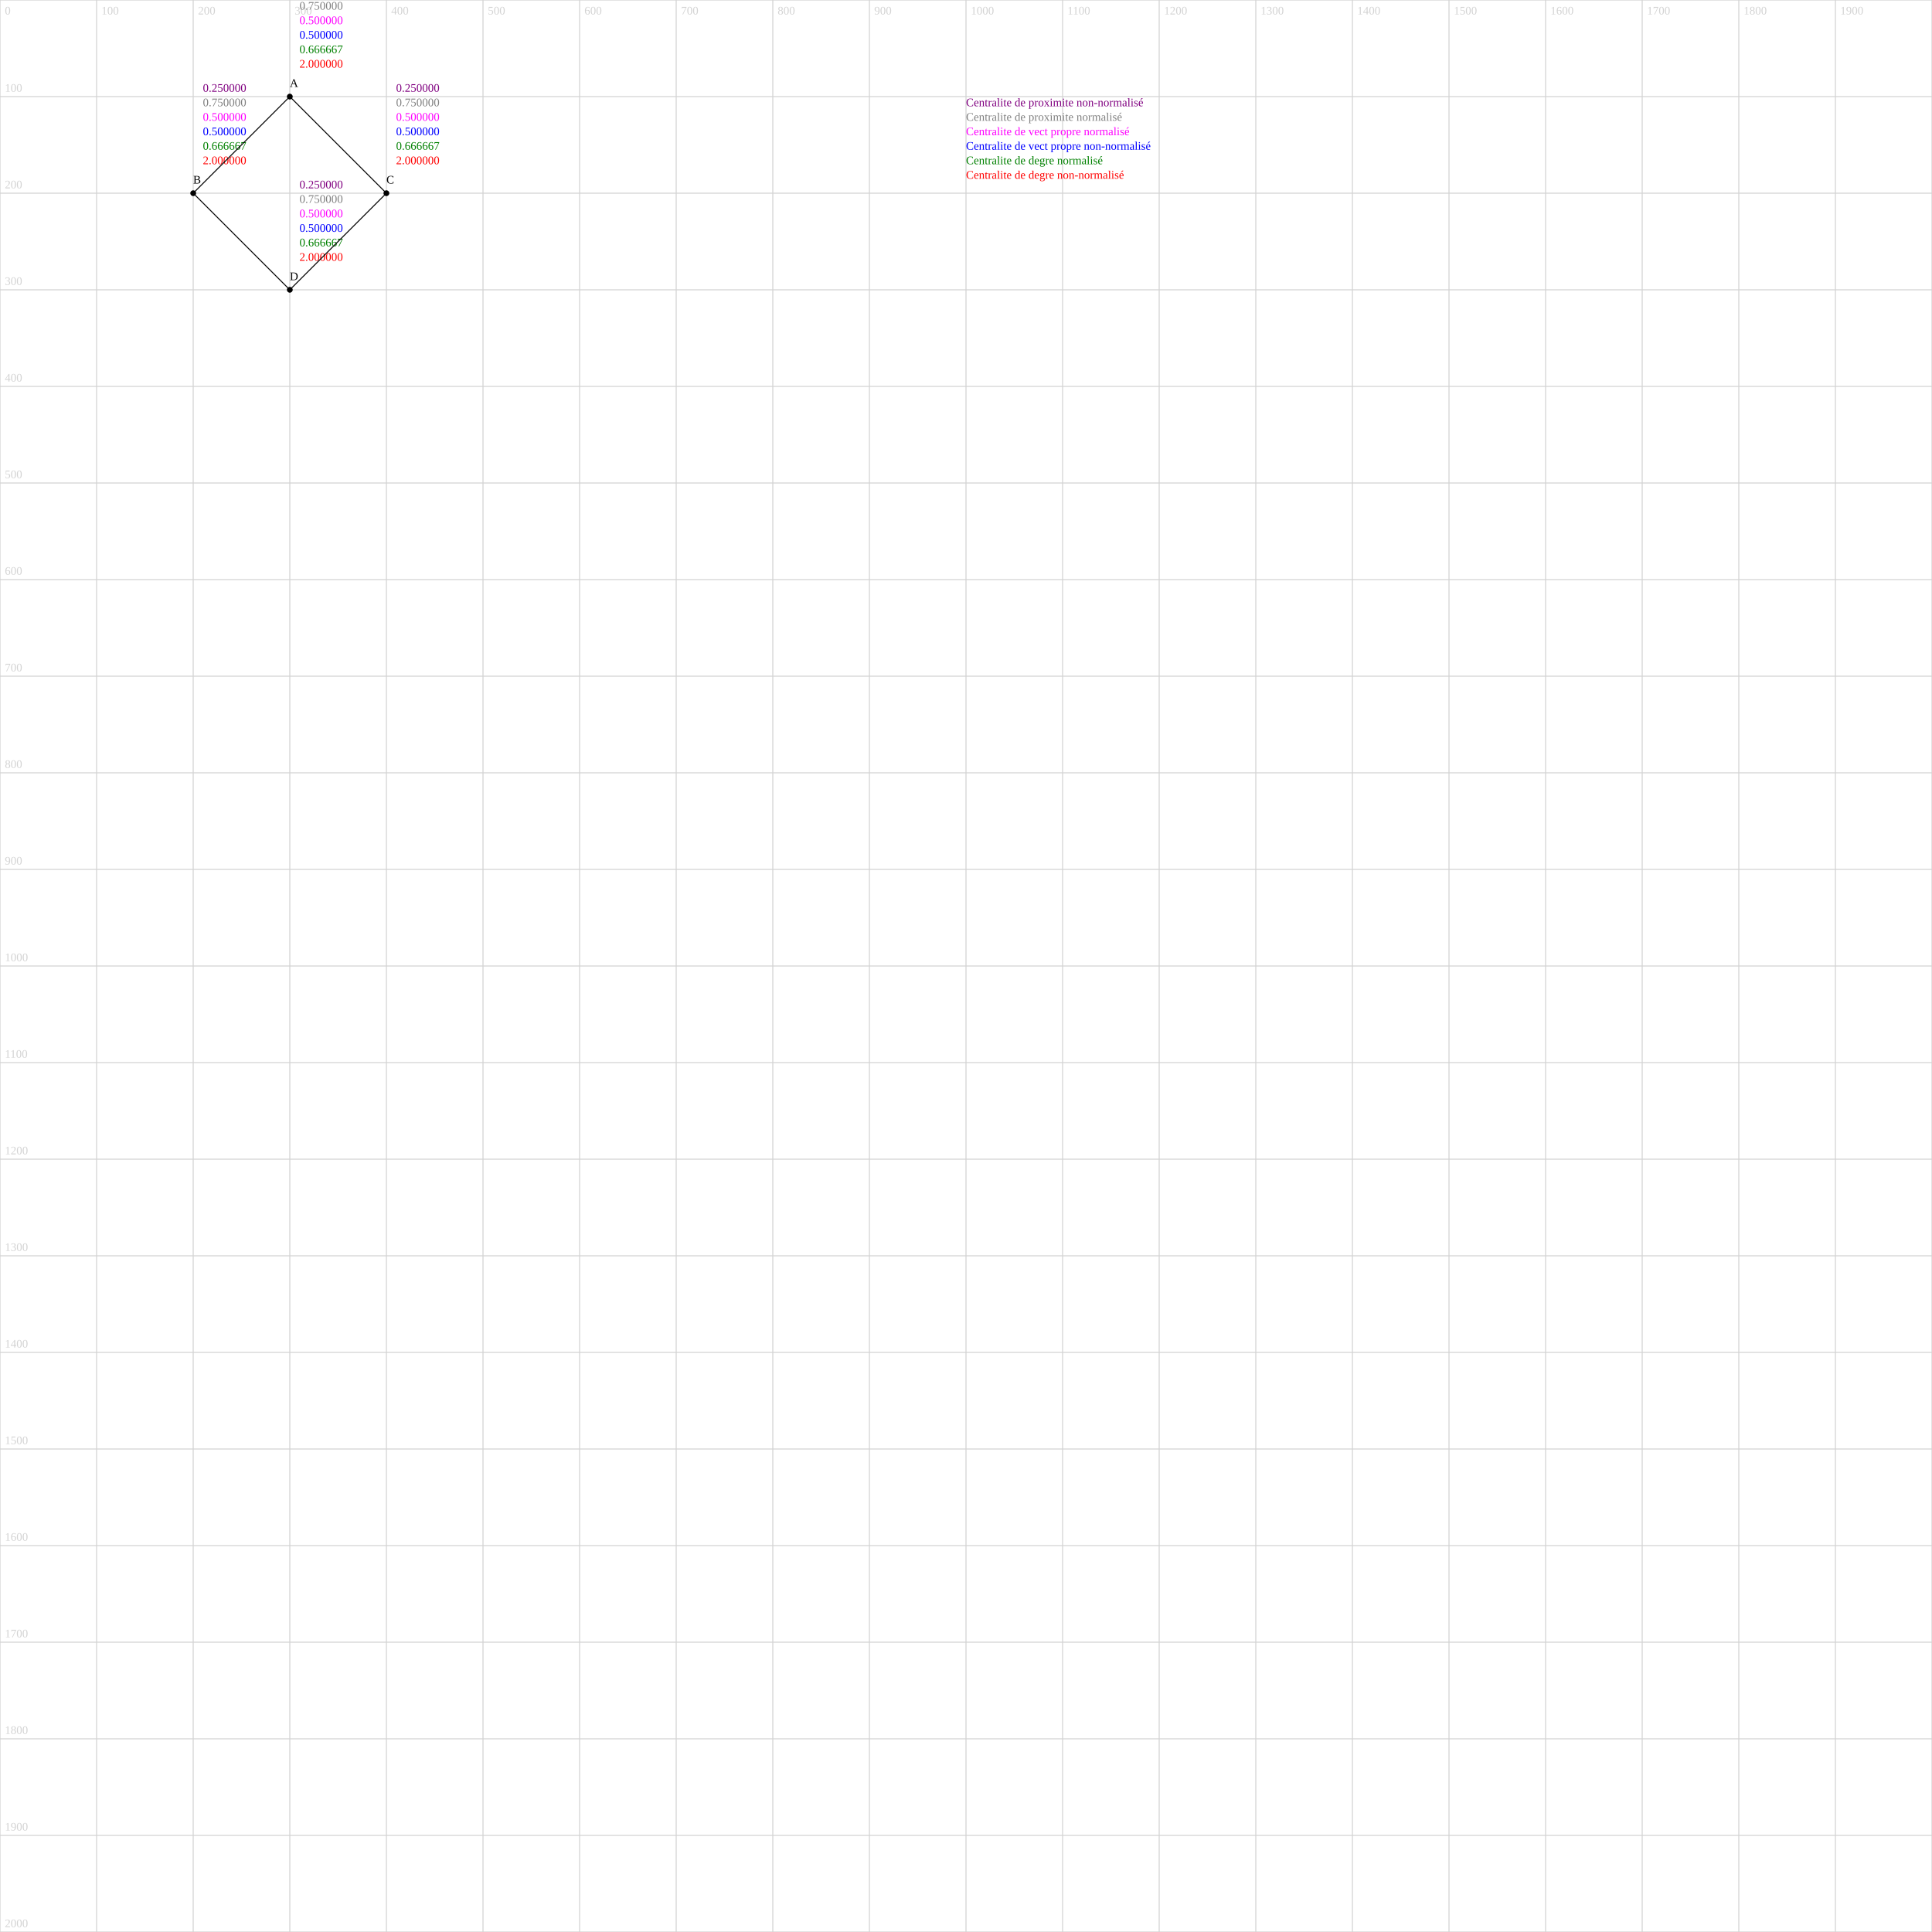
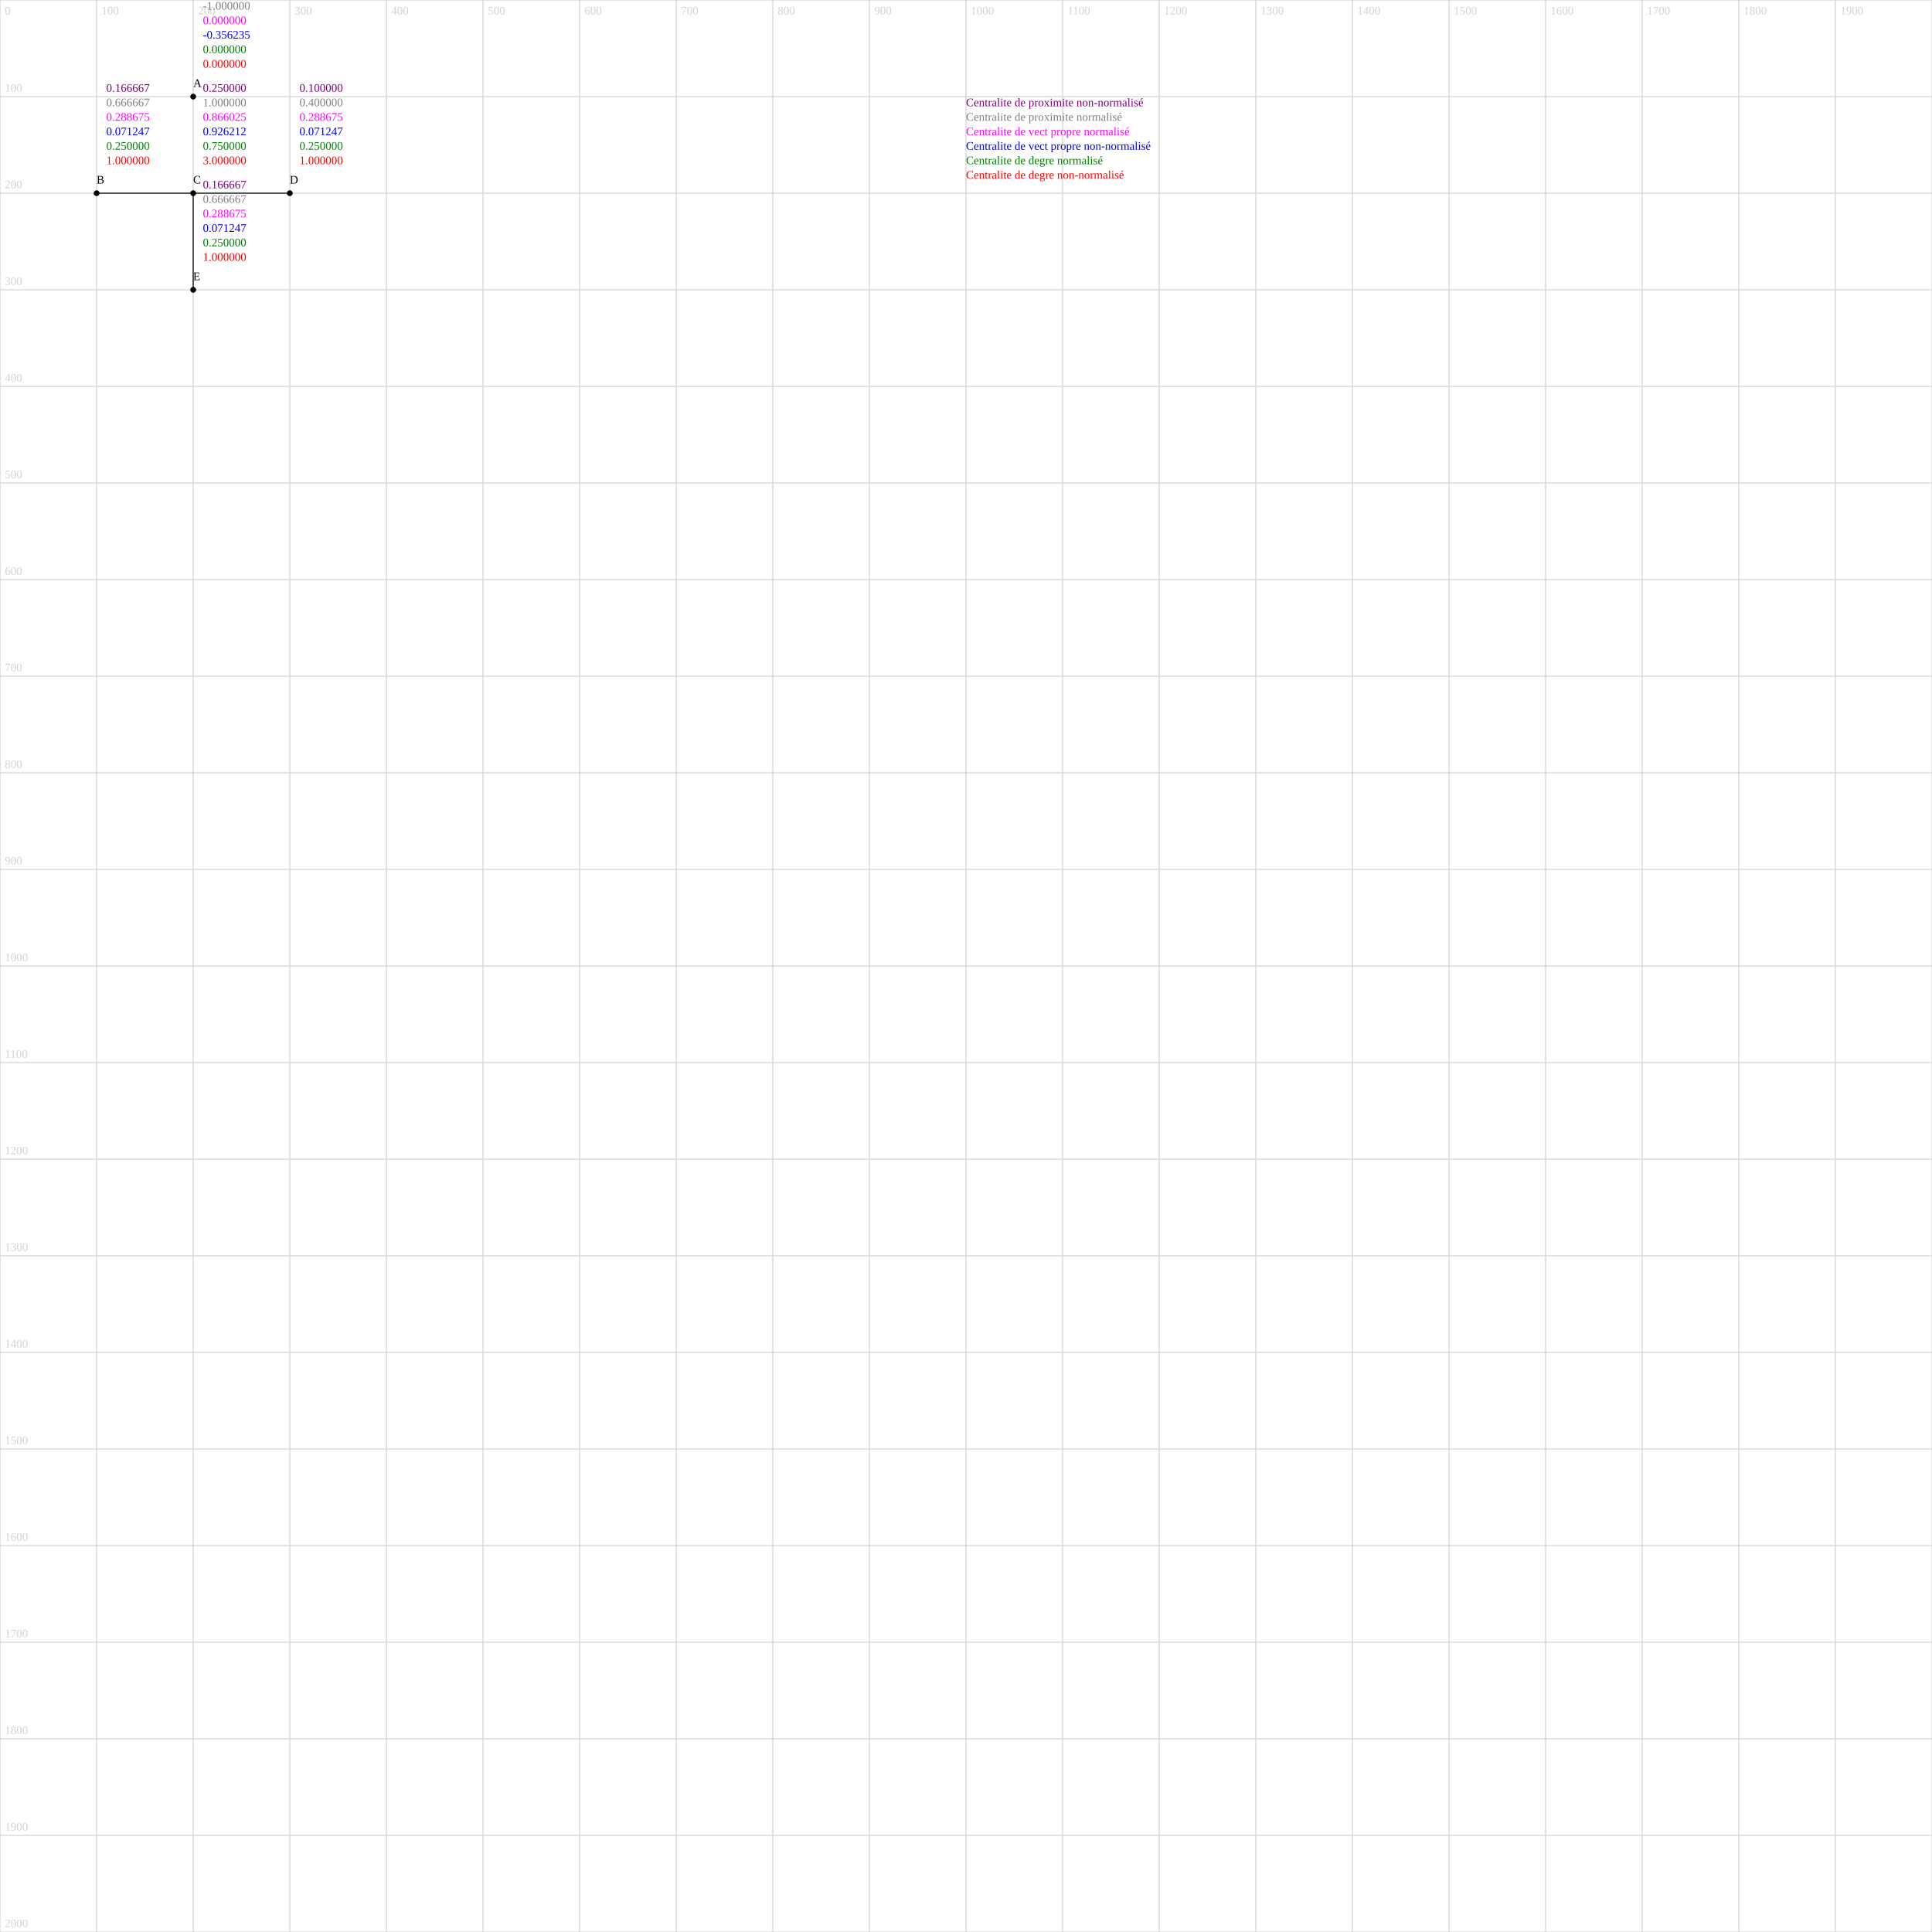
<svg xmlns="http://www.w3.org/2000/svg" version="1.1" width="2000" height="2000">
  <line x1="0" y1="0" x2="2000" y2="0" stroke="lightgrey" />
  <text x="5" y="-5" fill="lightgrey">0</text>
  <line x1="0" y1="100" x2="2000" y2="100" stroke="lightgrey" />
  <text x="5" y="95" fill="lightgrey">100</text>
  <line x1="0" y1="200" x2="2000" y2="200" stroke="lightgrey" />
  <text x="5" y="195" fill="lightgrey">200</text>
  <line x1="0" y1="300" x2="2000" y2="300" stroke="lightgrey" />
  <text x="5" y="295" fill="lightgrey">300</text>
  <line x1="0" y1="400" x2="2000" y2="400" stroke="lightgrey" />
  <text x="5" y="395" fill="lightgrey">400</text>
  <line x1="0" y1="500" x2="2000" y2="500" stroke="lightgrey" />
  <text x="5" y="495" fill="lightgrey">500</text>
  <line x1="0" y1="600" x2="2000" y2="600" stroke="lightgrey" />
  <text x="5" y="595" fill="lightgrey">600</text>
  <line x1="0" y1="700" x2="2000" y2="700" stroke="lightgrey" />
  <text x="5" y="695" fill="lightgrey">700</text>
  <line x1="0" y1="800" x2="2000" y2="800" stroke="lightgrey" />
  <text x="5" y="795" fill="lightgrey">800</text>
  <line x1="0" y1="900" x2="2000" y2="900" stroke="lightgrey" />
  <text x="5" y="895" fill="lightgrey">900</text>
  <line x1="0" y1="1000" x2="2000" y2="1000" stroke="lightgrey" />
  <text x="5" y="995" fill="lightgrey">1000</text>
  <line x1="0" y1="1100" x2="2000" y2="1100" stroke="lightgrey" />
  <text x="5" y="1095" fill="lightgrey">1100</text>
  <line x1="0" y1="1200" x2="2000" y2="1200" stroke="lightgrey" />
  <text x="5" y="1195" fill="lightgrey">1200</text>
  <line x1="0" y1="1300" x2="2000" y2="1300" stroke="lightgrey" />
  <text x="5" y="1295" fill="lightgrey">1300</text>
  <line x1="0" y1="1400" x2="2000" y2="1400" stroke="lightgrey" />
  <text x="5" y="1395" fill="lightgrey">1400</text>
  <line x1="0" y1="1500" x2="2000" y2="1500" stroke="lightgrey" />
  <text x="5" y="1495" fill="lightgrey">1500</text>
  <line x1="0" y1="1600" x2="2000" y2="1600" stroke="lightgrey" />
  <text x="5" y="1595" fill="lightgrey">1600</text>
  <line x1="0" y1="1700" x2="2000" y2="1700" stroke="lightgrey" />
  <text x="5" y="1695" fill="lightgrey">1700</text>
  <line x1="0" y1="1800" x2="2000" y2="1800" stroke="lightgrey" />
  <text x="5" y="1795" fill="lightgrey">1800</text>
  <line x1="0" y1="1900" x2="2000" y2="1900" stroke="lightgrey" />
  <text x="5" y="1895" fill="lightgrey">1900</text>
  <line x1="0" y1="2000" x2="2000" y2="2000" stroke="lightgrey" />
  <text x="5" y="1995" fill="lightgrey">2000</text>
  <line x1="0" y1="0" x2="0" y2="2000" stroke="lightgrey" />
  <text x="5" y="15" fill="lightgrey">0</text>
  <line x1="100" y1="0" x2="100" y2="2000" stroke="lightgrey" />
  <text x="105" y="15" fill="lightgrey">100</text>
  <line x1="200" y1="0" x2="200" y2="2000" stroke="lightgrey" />
  <text x="205" y="15" fill="lightgrey">200</text>
  <line x1="300" y1="0" x2="300" y2="2000" stroke="lightgrey" />
  <text x="305" y="15" fill="lightgrey">300</text>
  <line x1="400" y1="0" x2="400" y2="2000" stroke="lightgrey" />
  <text x="405" y="15" fill="lightgrey">400</text>
  <line x1="500" y1="0" x2="500" y2="2000" stroke="lightgrey" />
  <text x="505" y="15" fill="lightgrey">500</text>
  <line x1="600" y1="0" x2="600" y2="2000" stroke="lightgrey" />
  <text x="605" y="15" fill="lightgrey">600</text>
  <line x1="700" y1="0" x2="700" y2="2000" stroke="lightgrey" />
  <text x="705" y="15" fill="lightgrey">700</text>
  <line x1="800" y1="0" x2="800" y2="2000" stroke="lightgrey" />
  <text x="805" y="15" fill="lightgrey">800</text>
  <line x1="900" y1="0" x2="900" y2="2000" stroke="lightgrey" />
  <text x="905" y="15" fill="lightgrey">900</text>
  <line x1="1000" y1="0" x2="1000" y2="2000" stroke="lightgrey" />
  <text x="1005" y="15" fill="lightgrey">1000</text>
  <line x1="1100" y1="0" x2="1100" y2="2000" stroke="lightgrey" />
  <text x="1105" y="15" fill="lightgrey">1100</text>
  <line x1="1200" y1="0" x2="1200" y2="2000" stroke="lightgrey" />
  <text x="1205" y="15" fill="lightgrey">1200</text>
  <line x1="1300" y1="0" x2="1300" y2="2000" stroke="lightgrey" />
  <text x="1305" y="15" fill="lightgrey">1300</text>
  <line x1="1400" y1="0" x2="1400" y2="2000" stroke="lightgrey" />
  <text x="1405" y="15" fill="lightgrey">1400</text>
  <line x1="1500" y1="0" x2="1500" y2="2000" stroke="lightgrey" />
  <text x="1505" y="15" fill="lightgrey">1500</text>
  <line x1="1600" y1="0" x2="1600" y2="2000" stroke="lightgrey" />
  <text x="1605" y="15" fill="lightgrey">1600</text>
  <line x1="1700" y1="0" x2="1700" y2="2000" stroke="lightgrey" />
  <text x="1705" y="15" fill="lightgrey">1700</text>
  <line x1="1800" y1="0" x2="1800" y2="2000" stroke="lightgrey" />
  <text x="1805" y="15" fill="lightgrey">1800</text>
  <line x1="1900" y1="0" x2="1900" y2="2000" stroke="lightgrey" />
  <text x="1905" y="15" fill="lightgrey">1900</text>
  <line x1="2000" y1="0" x2="2000" y2="2000" stroke="lightgrey" />
  <text x="2005" y="15" fill="lightgrey">2000</text>
  <text x="1000" y="110" fill="purple">Centralite de proximite non-normalisé</text>
  <text x="1000" y="125" fill="gray">Centralite de proximite normalisé</text>
  <text x="1000" y="140" fill="magenta">Centralite de vect propre normalisé</text>
  <text x="1000" y="155" fill="blue">Centralite de vect propre non-normalisé</text>
  <text x="1000" y="170" fill="green">Centralite de degre normalisé</text>
  <text x="1000" y="185" fill="red">Centralite de degre non-normalisé</text>
-   <circle cx="300" cy="100" r="3" fill="black" />
-   <text x="300" y="90" fill="black">A</text>
-   <text x="310" y="70" fill="red">2.000000</text>
-   <text x="310" y="55" fill="green">0.666667</text>
-   <text x="310" y="40" fill="blue">0.500000</text>
-   <text x="310" y="25" fill="magenta">0.500000</text>
-   <text x="310" y="10" fill="gray">0.750000</text>
-   <text x="310" y="-5" fill="purple">0.250000</text>
+   <circle cx="200" cy="100" r="3" fill="black" />
+   <text x="200" y="90" fill="black">A</text>
+   <text x="210" y="70" fill="red">0.000000</text>
+   <text x="210" y="55" fill="green">0.000000</text>
+   <text x="210" y="40" fill="blue">-0.356235</text>
+   <text x="210" y="25" fill="magenta">0.000000</text>
+   <text x="210" y="10" fill="gray">-1.000000</text>
+   <text x="210" y="-5" fill="purple">-0.250000</text>
+   <circle cx="100" cy="200" r="3" fill="black" />
+   <text x="100" y="190" fill="black">B</text>
+   <text x="110" y="170" fill="red">1.000000</text>
+   <text x="110" y="155" fill="green">0.250000</text>
+   <text x="110" y="140" fill="blue">0.071247</text>
+   <text x="110" y="125" fill="magenta">0.288675</text>
+   <text x="110" y="110" fill="gray">0.666667</text>
+   <text x="110" y="95" fill="purple">0.166667</text>
  <circle cx="200" cy="200" r="3" fill="black" />
-   <text x="200" y="190" fill="black">B</text>
-   <text x="210" y="170" fill="red">2.000000</text>
-   <text x="210" y="155" fill="green">0.666667</text>
-   <text x="210" y="140" fill="blue">0.500000</text>
-   <text x="210" y="125" fill="magenta">0.500000</text>
-   <text x="210" y="110" fill="gray">0.750000</text>
+   <text x="200" y="190" fill="black">C</text>
+   <text x="210" y="170" fill="red">3.000000</text>
+   <text x="210" y="155" fill="green">0.750000</text>
+   <text x="210" y="140" fill="blue">0.926212</text>
+   <text x="210" y="125" fill="magenta">0.866025</text>
+   <text x="210" y="110" fill="gray">1.000000</text>
  <text x="210" y="95" fill="purple">0.250000</text>
-   <circle cx="400" cy="200" r="3" fill="black" />
-   <text x="400" y="190" fill="black">C</text>
-   <text x="410" y="170" fill="red">2.000000</text>
-   <text x="410" y="155" fill="green">0.666667</text>
-   <text x="410" y="140" fill="blue">0.500000</text>
-   <text x="410" y="125" fill="magenta">0.500000</text>
-   <text x="410" y="110" fill="gray">0.750000</text>
-   <text x="410" y="95" fill="purple">0.250000</text>
-   <circle cx="300" cy="300" r="3" fill="black" />
-   <text x="300" y="290" fill="black">D</text>
-   <text x="310" y="270" fill="red">2.000000</text>
-   <text x="310" y="255" fill="green">0.666667</text>
-   <text x="310" y="240" fill="blue">0.500000</text>
-   <text x="310" y="225" fill="magenta">0.500000</text>
-   <text x="310" y="210" fill="gray">0.750000</text>
-   <text x="310" y="195" fill="purple">0.250000</text>
-   <line x1="300" y1="100" x2="200" y2="200" stroke="black" />
-   <line x1="300" y1="100" x2="400" y2="200" stroke="black" />
-   <line x1="200" y1="200" x2="300" y2="300" stroke="black" />
-   <line x1="400" y1="200" x2="300" y2="300" stroke="black" />
+   <circle cx="300" cy="200" r="3" fill="black" />
+   <text x="300" y="190" fill="black">D</text>
+   <text x="310" y="170" fill="red">1.000000</text>
+   <text x="310" y="155" fill="green">0.250000</text>
+   <text x="310" y="140" fill="blue">0.071247</text>
+   <text x="310" y="125" fill="magenta">0.288675</text>
+   <text x="310" y="110" fill="gray">0.400000</text>
+   <text x="310" y="95" fill="purple">0.100000</text>
+   <circle cx="200" cy="300" r="3" fill="black" />
+   <text x="200" y="290" fill="black">E</text>
+   <text x="210" y="270" fill="red">1.000000</text>
+   <text x="210" y="255" fill="green">0.250000</text>
+   <text x="210" y="240" fill="blue">0.071247</text>
+   <text x="210" y="225" fill="magenta">0.288675</text>
+   <text x="210" y="210" fill="gray">0.666667</text>
+   <text x="210" y="195" fill="purple">0.166667</text>
+   <line x1="100" y1="200" x2="200" y2="200" stroke="black" />
+   <line x1="200" y1="200" x2="300" y2="200" stroke="black" />
+   <line x1="200" y1="200" x2="200" y2="300" stroke="black" />
</svg>
